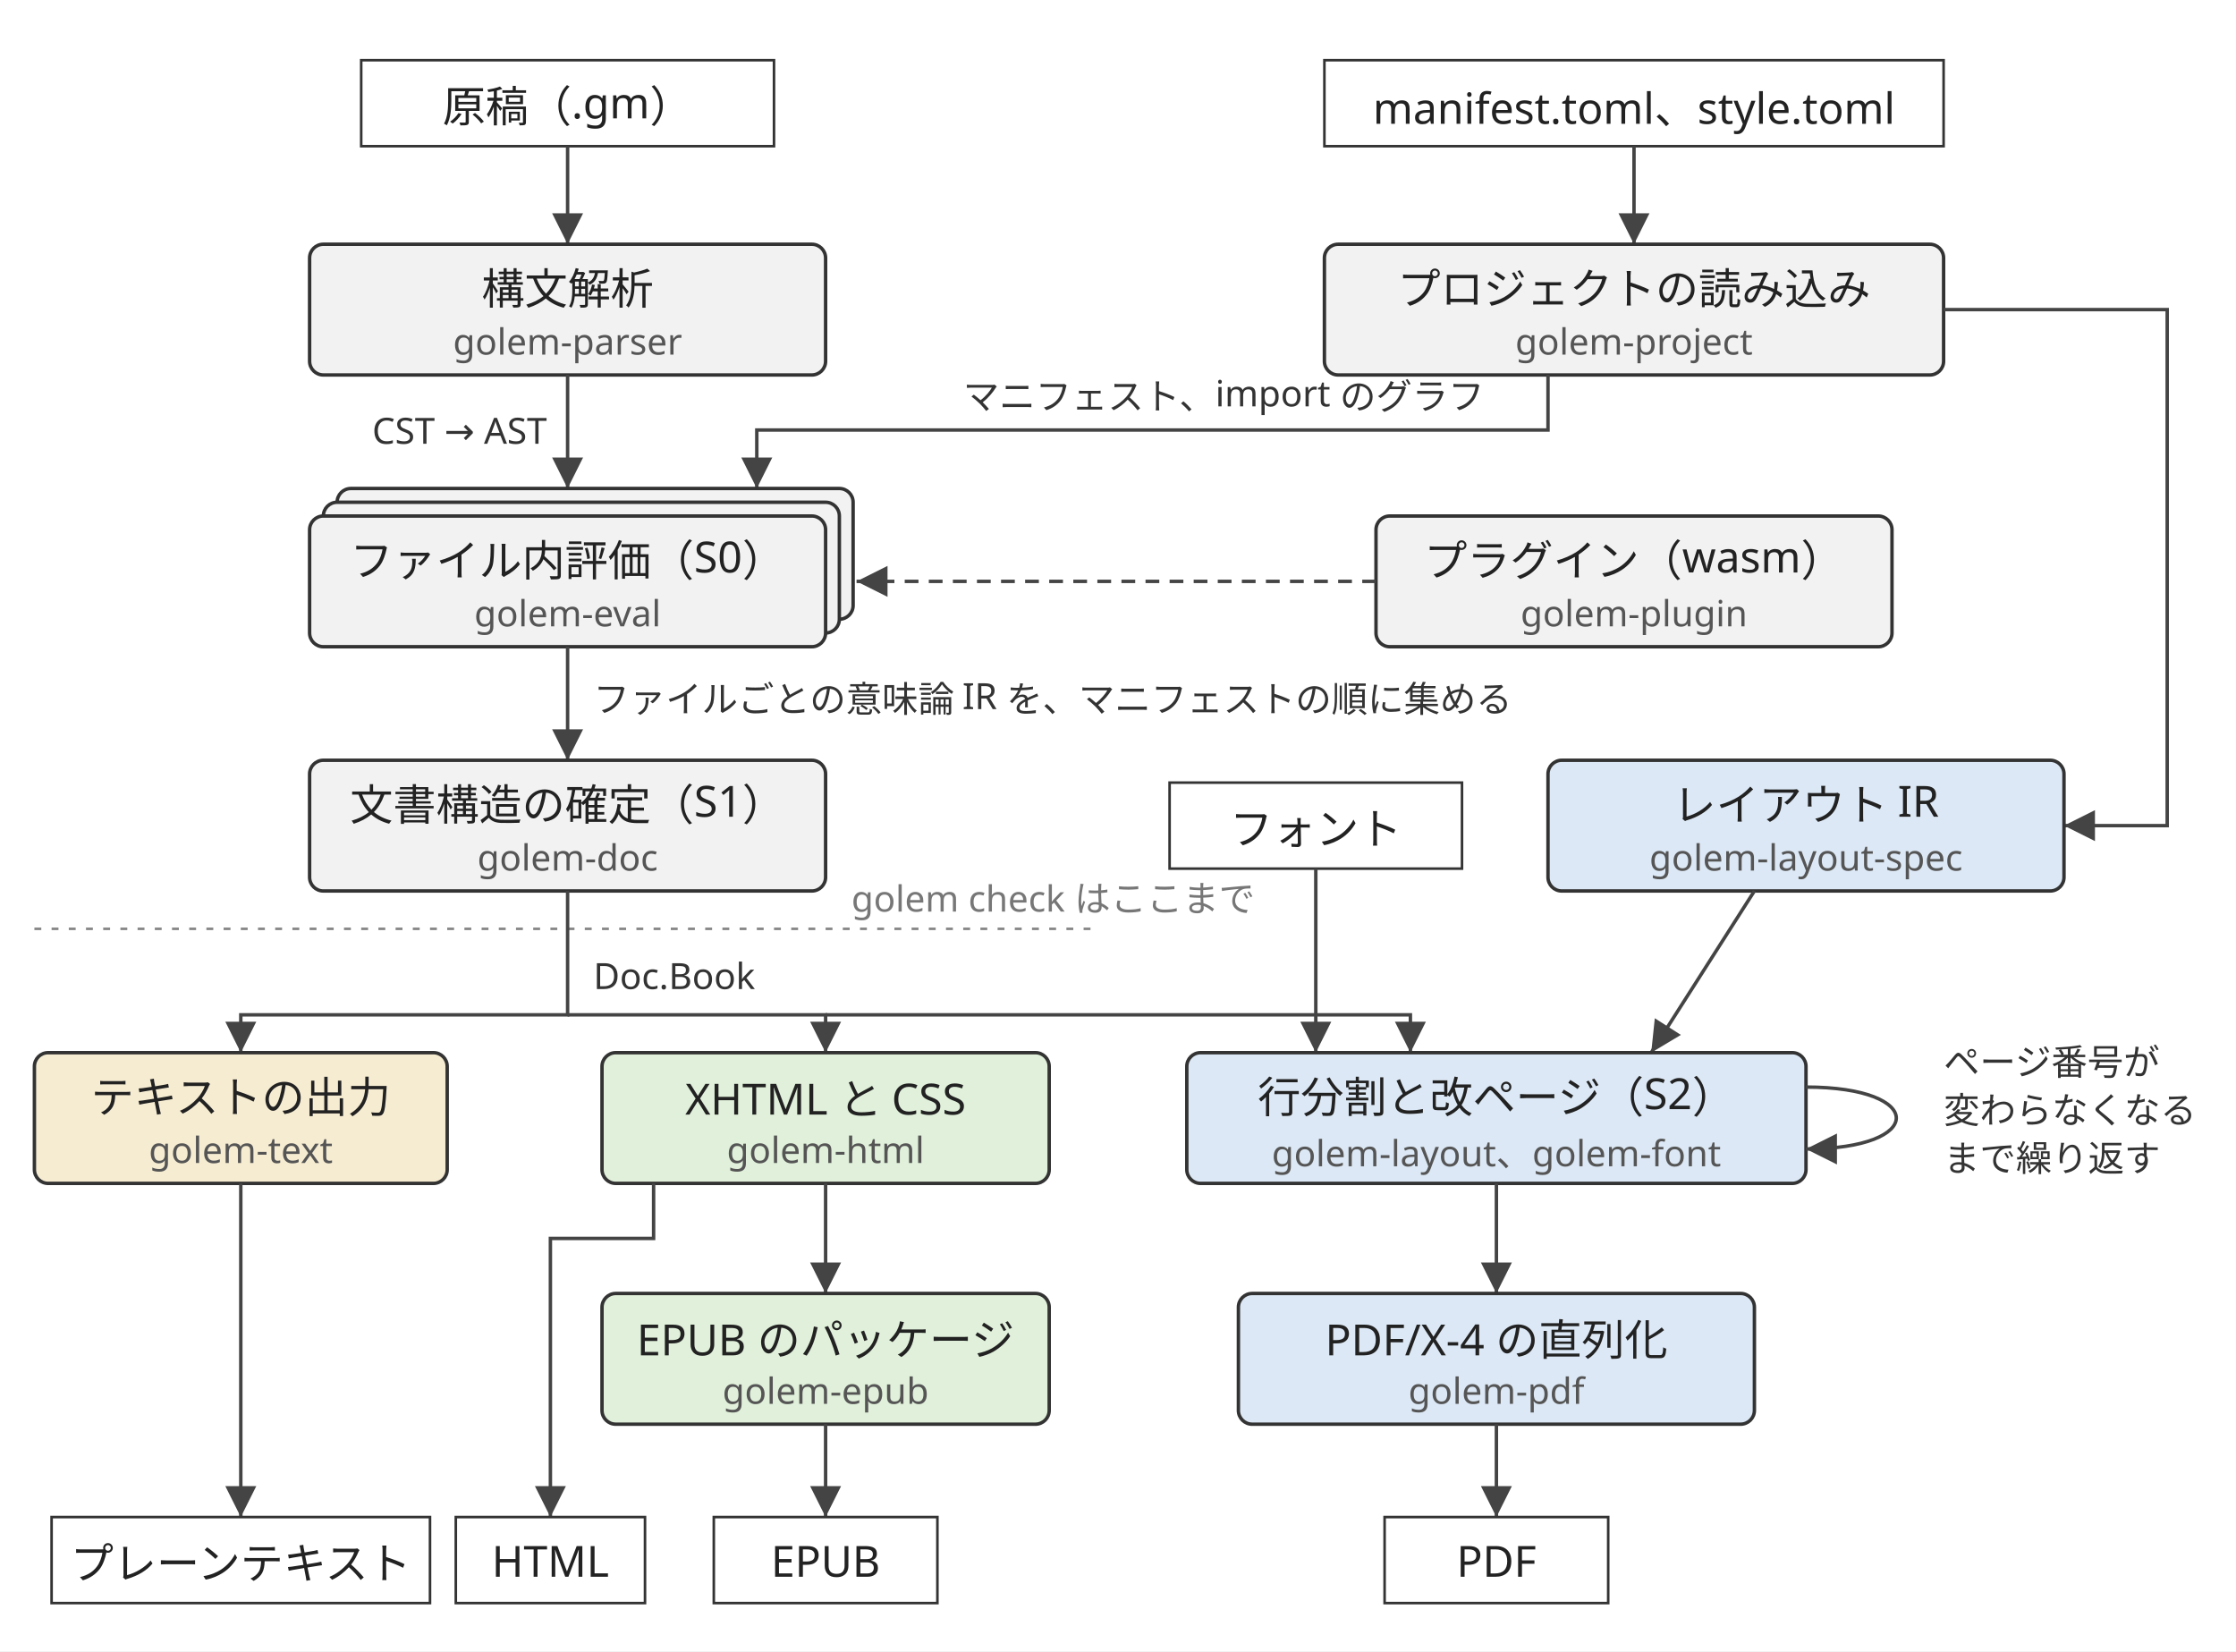
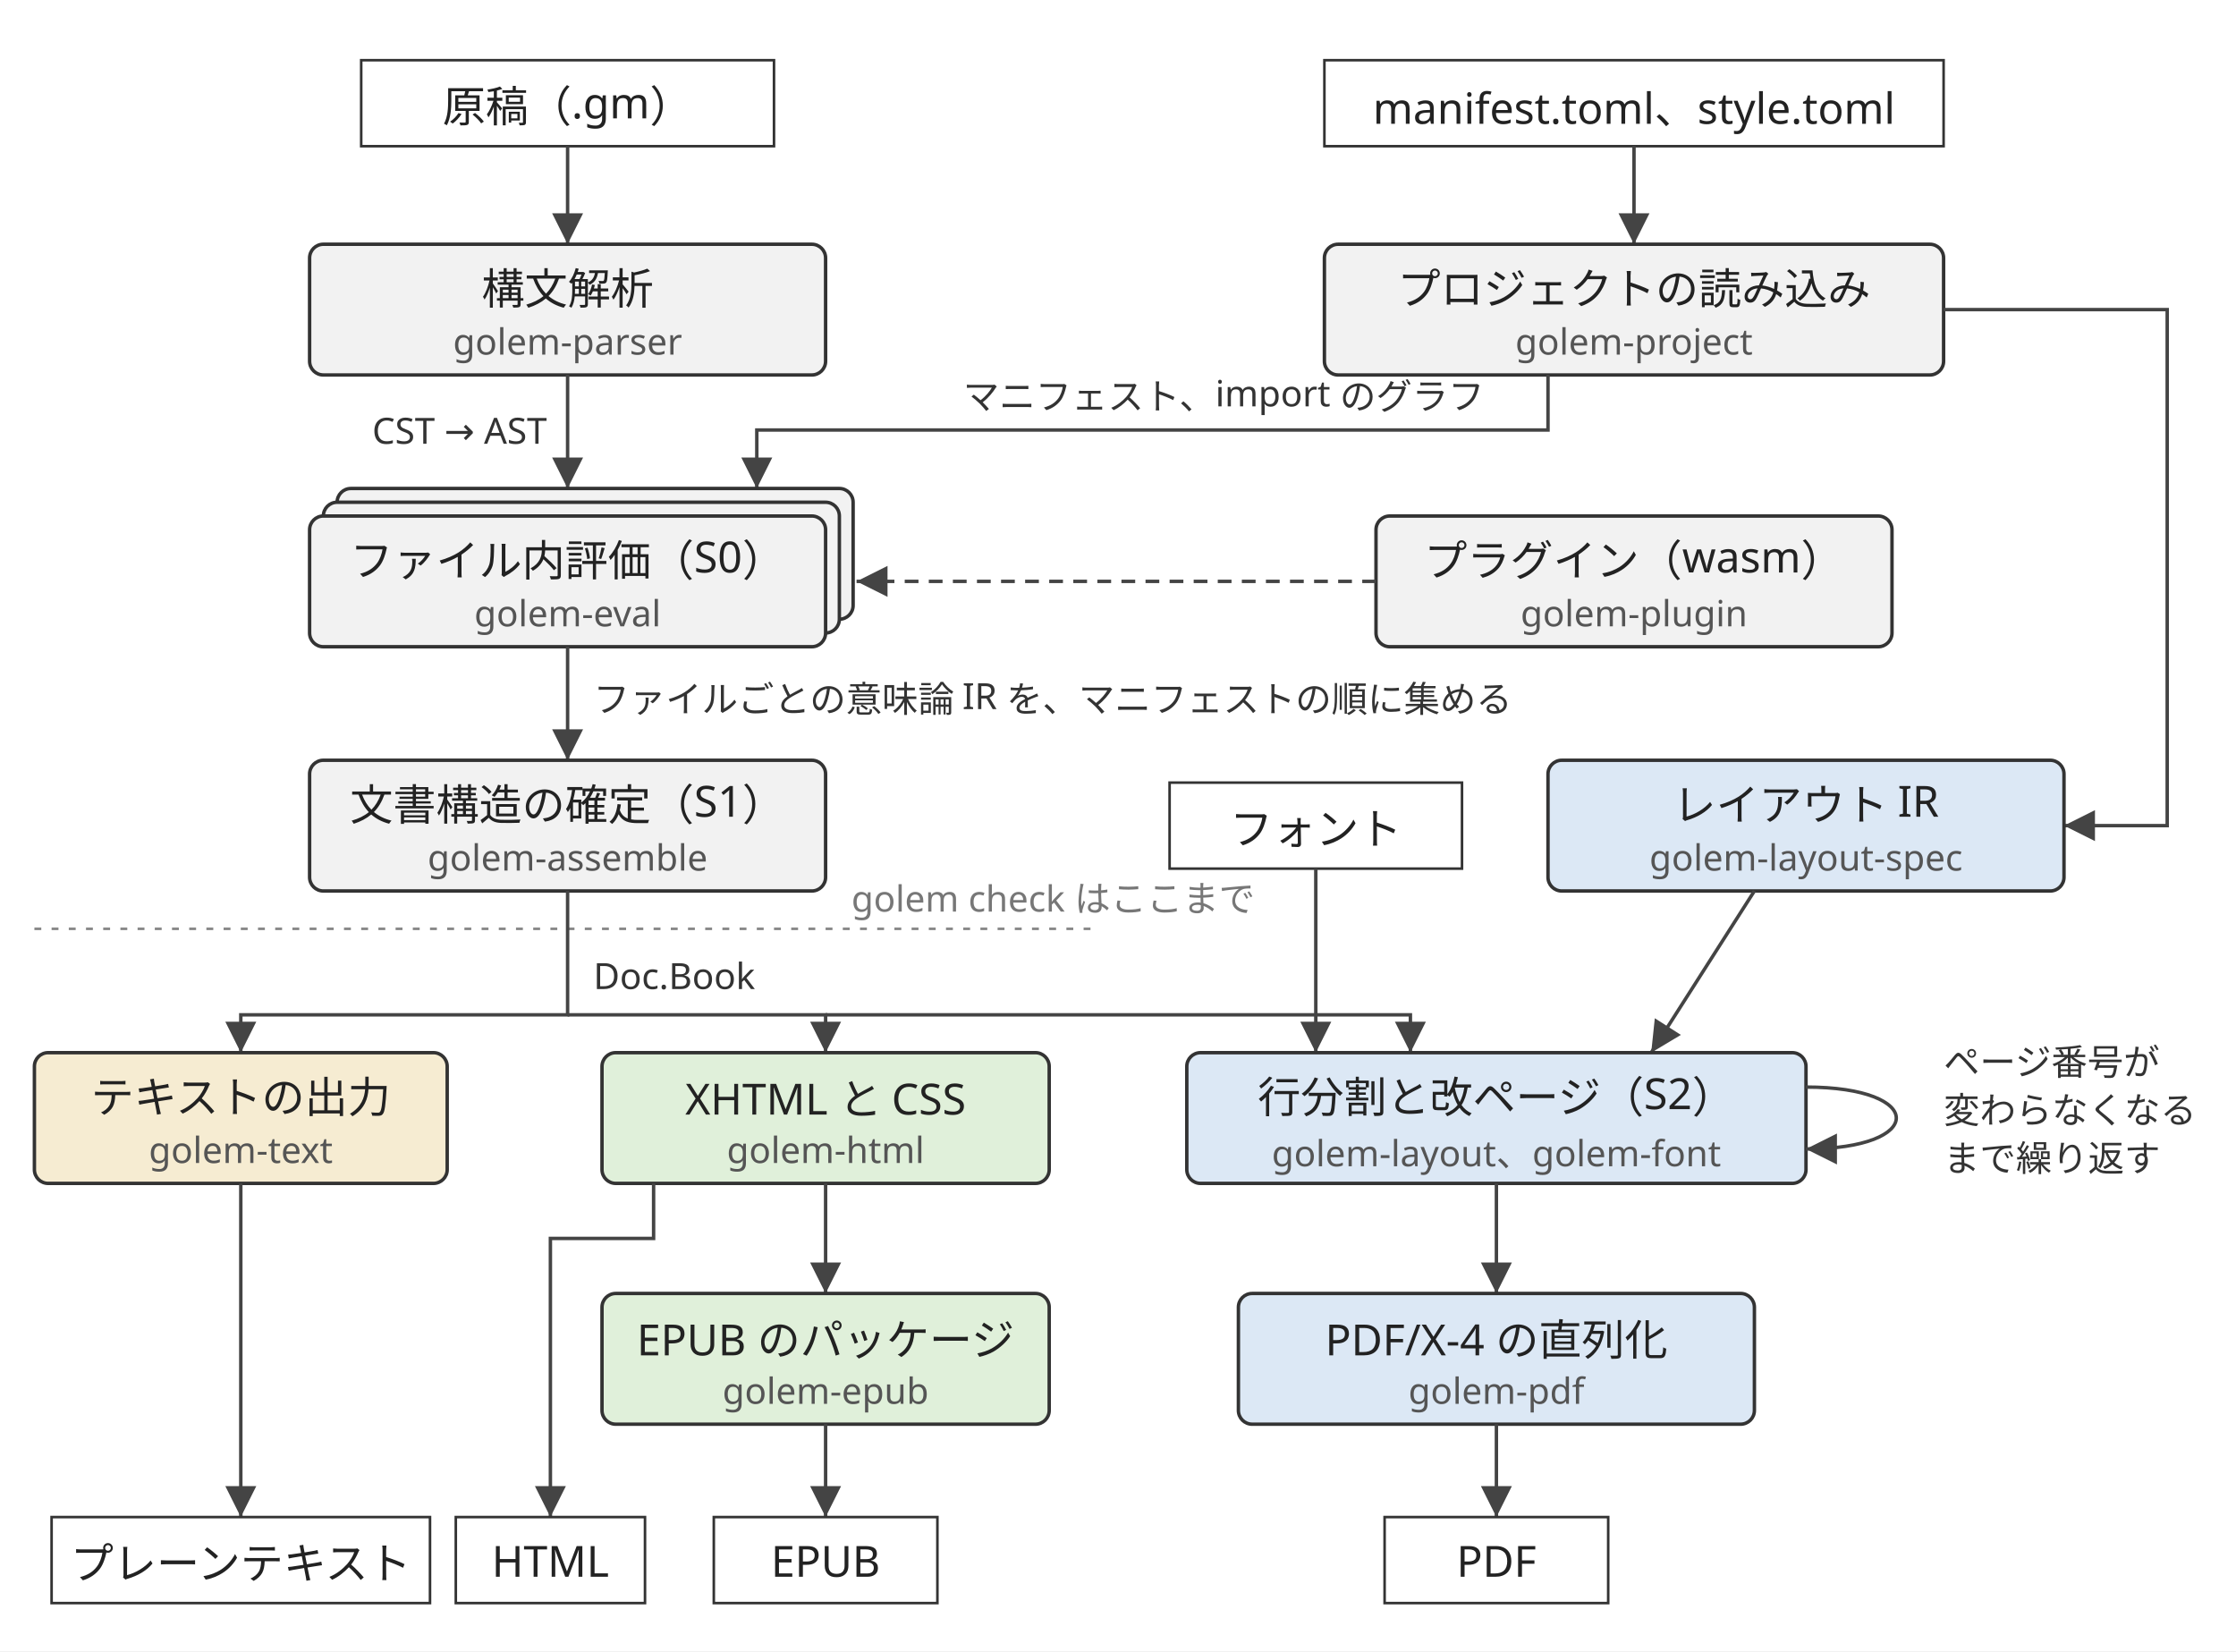
<svg xmlns="http://www.w3.org/2000/svg" width="1300" height="960" viewBox="0 0 1300 960">
  <style>
    @font-face { font-family: "Fig Sans"; src: url("../../fonts/NotoSansJP-Regular.otf"); }
    @font-face { font-family: "Fig Sans"; font-weight: bold; src: url("../../fonts/NotoSansJP-Bold.otf"); }
    text { font-family: "Fig Sans", sans-serif; font-size: 25px; fill: #222; }
    .c { text-anchor: middle; dominant-baseline: central; }
    .mod { font-size: 21px; fill: #555; }
    .label { font-size: 21px; fill: #333; }
    rect.proc { stroke: #333; stroke-width: 2; rx: 8; }
    rect.data { fill: #fff; stroke: #333; stroke-width: 1.5; }
    .core { fill: #f2f2f2; }
    .pdf { fill: #dce8f5; }
    .web { fill: #e0f0da; }
    .txt { fill: #f6ecd2; }
    line, path.edge { stroke: #444; stroke-width: 2; fill: none; marker-end: url(#arrow); }
    .dash { stroke-dasharray: 8 6; }
    .cut { stroke: #888; stroke-width: 1.5; stroke-dasharray: 4 6; fill: none; }
  </style>
  <defs>
    <marker id="arrow" viewBox="0 0 10 10" refX="10" refY="5" markerWidth="9" markerHeight="9" orient="auto-start-reverse">
      <path d="M0,0 L10,5 L0,10 z" fill="#444" />
    </marker>
  </defs>
  <rect width="1300" height="960" fill="#fff" />
  <rect class="data" x="210" y="35" width="240" height="50" />
  <text class="c" x="330" y="60">原稿（.gm）</text>
  <rect class="data" x="770" y="35" width="360" height="50" />
  <text class="c" x="950" y="60">manifest.toml、style.toml</text>
  <line x1="330" y1="85" x2="330" y2="142" />
  <line x1="950" y1="85" x2="950" y2="142" />
  <rect class="proc core" x="180" y="142" width="300" height="76" />
  <text class="c" x="330" y="166">構文解析</text>
  <text class="c mod" x="330" y="198">golem-parser</text>
  <rect class="proc core" x="770" y="142" width="360" height="76" />
  <text class="c" x="950" y="166">プロジェクトの読み込み</text>
  <text class="c mod" x="950" y="198">golem-project</text>
  <line x1="330" y1="218" x2="330" y2="284" />
  <text class="label" x="318" y="258" text-anchor="end">CST → AST</text>
  <path class="edge" d="M900,218 V250 H440 V284" />
  <text class="label" x="560" y="238">マニフェスト、import のグラフ</text>
  <rect class="proc core" x="196" y="284" width="300" height="76" />
  <rect class="proc core" x="188" y="292" width="300" height="76" />
  <rect class="proc core" x="180" y="300" width="300" height="76" />
  <text class="c" x="330" y="324">ファイル内評価（S0）</text>
  <text class="c mod" x="330" y="356">golem-eval</text>
  <rect class="proc core" x="800" y="300" width="300" height="76" />
  <text class="c" x="950" y="324">プラグイン（wasm）</text>
  <text class="c mod" x="950" y="356">golem-plugin</text>
  <line class="dash" x1="800" y1="338" x2="498" y2="338" />
  <line x1="330" y1="376" x2="330" y2="442" />
  <text class="label" x="345" y="414">ファイルごとの意味論 IR を、マニフェストの順に集める</text>
  <rect class="proc core" x="180" y="442" width="300" height="76" />
  <text class="c" x="330" y="466">文書構造の確定（S1）</text>
-   <text class="c mod" x="330" y="498">golem-doc</text>
+   <text class="c mod" x="330" y="498">golem-assemble</text>
  <path class="cut" d="M20,540 H640" />
  <text class="label" x="495" y="530" style="fill:#777">golem check はここまで</text>
  <path class="edge" d="M1130,180 H1260 V480 H1200" />
  <rect class="proc pdf" x="900" y="442" width="300" height="76" />
  <text class="c" x="1050" y="466">レイアウト IR</text>
  <text class="c mod" x="1050" y="498">golem-layout-spec</text>
  <rect class="data" x="680" y="455" width="170" height="50" />
  <text class="c" x="765" y="480">フォント</text>
  <path class="edge" d="M330,518 V590 H140 V612" />
  <path class="edge" d="M330,590 H480 V612" style="marker-end:url(#arrow)" />
  <path class="edge" d="M480,590 H820 V612" />
  <text class="label" x="345" y="575">Doc.Book</text>
  <line x1="1020" y1="518" x2="960" y2="612" />
  <line x1="765" y1="505" x2="765" y2="612" />
  <rect class="proc txt" x="20" y="612" width="240" height="76" />
  <text class="c" x="140" y="636">テキストの出力</text>
  <text class="c mod" x="140" y="668">golem-text</text>
  <rect class="proc web" x="350" y="612" width="260" height="76" />
  <text class="c" x="480" y="636">XHTML と CSS</text>
  <text class="c mod" x="480" y="668">golem-html</text>
  <rect class="proc pdf" x="690" y="612" width="360" height="76" />
  <text class="c" x="870" y="636">行分割と改ページ（S2）</text>
  <text class="c mod" x="870" y="668">golem-layout、golem-font</text>
  <path class="edge" d="M1050,632 C1120,632 1120,668 1050,668" />
  <text class="label" x="1130" y="625">ページ番号が</text>
  <text class="label" x="1130" y="653">変わらなくなる</text>
  <text class="label" x="1130" y="681">まで繰り返す</text>
  <line x1="480" y1="688" x2="480" y2="752" />
  <line x1="870" y1="688" x2="870" y2="752" />
  <rect class="proc web" x="350" y="752" width="260" height="76" />
  <text class="c" x="480" y="776">EPUB のパッケージ</text>
  <text class="c mod" x="480" y="808">golem-epub</text>
  <rect class="proc pdf" x="720" y="752" width="300" height="76" />
  <text class="c" x="870" y="776">PDF/X-4 の直列化</text>
  <text class="c mod" x="870" y="808">golem-pdf</text>
  <line x1="140" y1="688" x2="140" y2="882" />
  <path class="edge" d="M380,688 V720 H320 V882" />
  <line x1="480" y1="828" x2="480" y2="882" />
  <line x1="870" y1="828" x2="870" y2="882" />
  <rect class="data" x="30" y="882" width="220" height="50" />
  <text class="c" x="140" y="907">プレーンテキスト</text>
  <rect class="data" x="265" y="882" width="110" height="50" />
  <text class="c" x="320" y="907">HTML</text>
  <rect class="data" x="415" y="882" width="130" height="50" />
  <text class="c" x="480" y="907">EPUB</text>
  <rect class="data" x="805" y="882" width="130" height="50" />
  <text class="c" x="870" y="907">PDF</text>
</svg>
